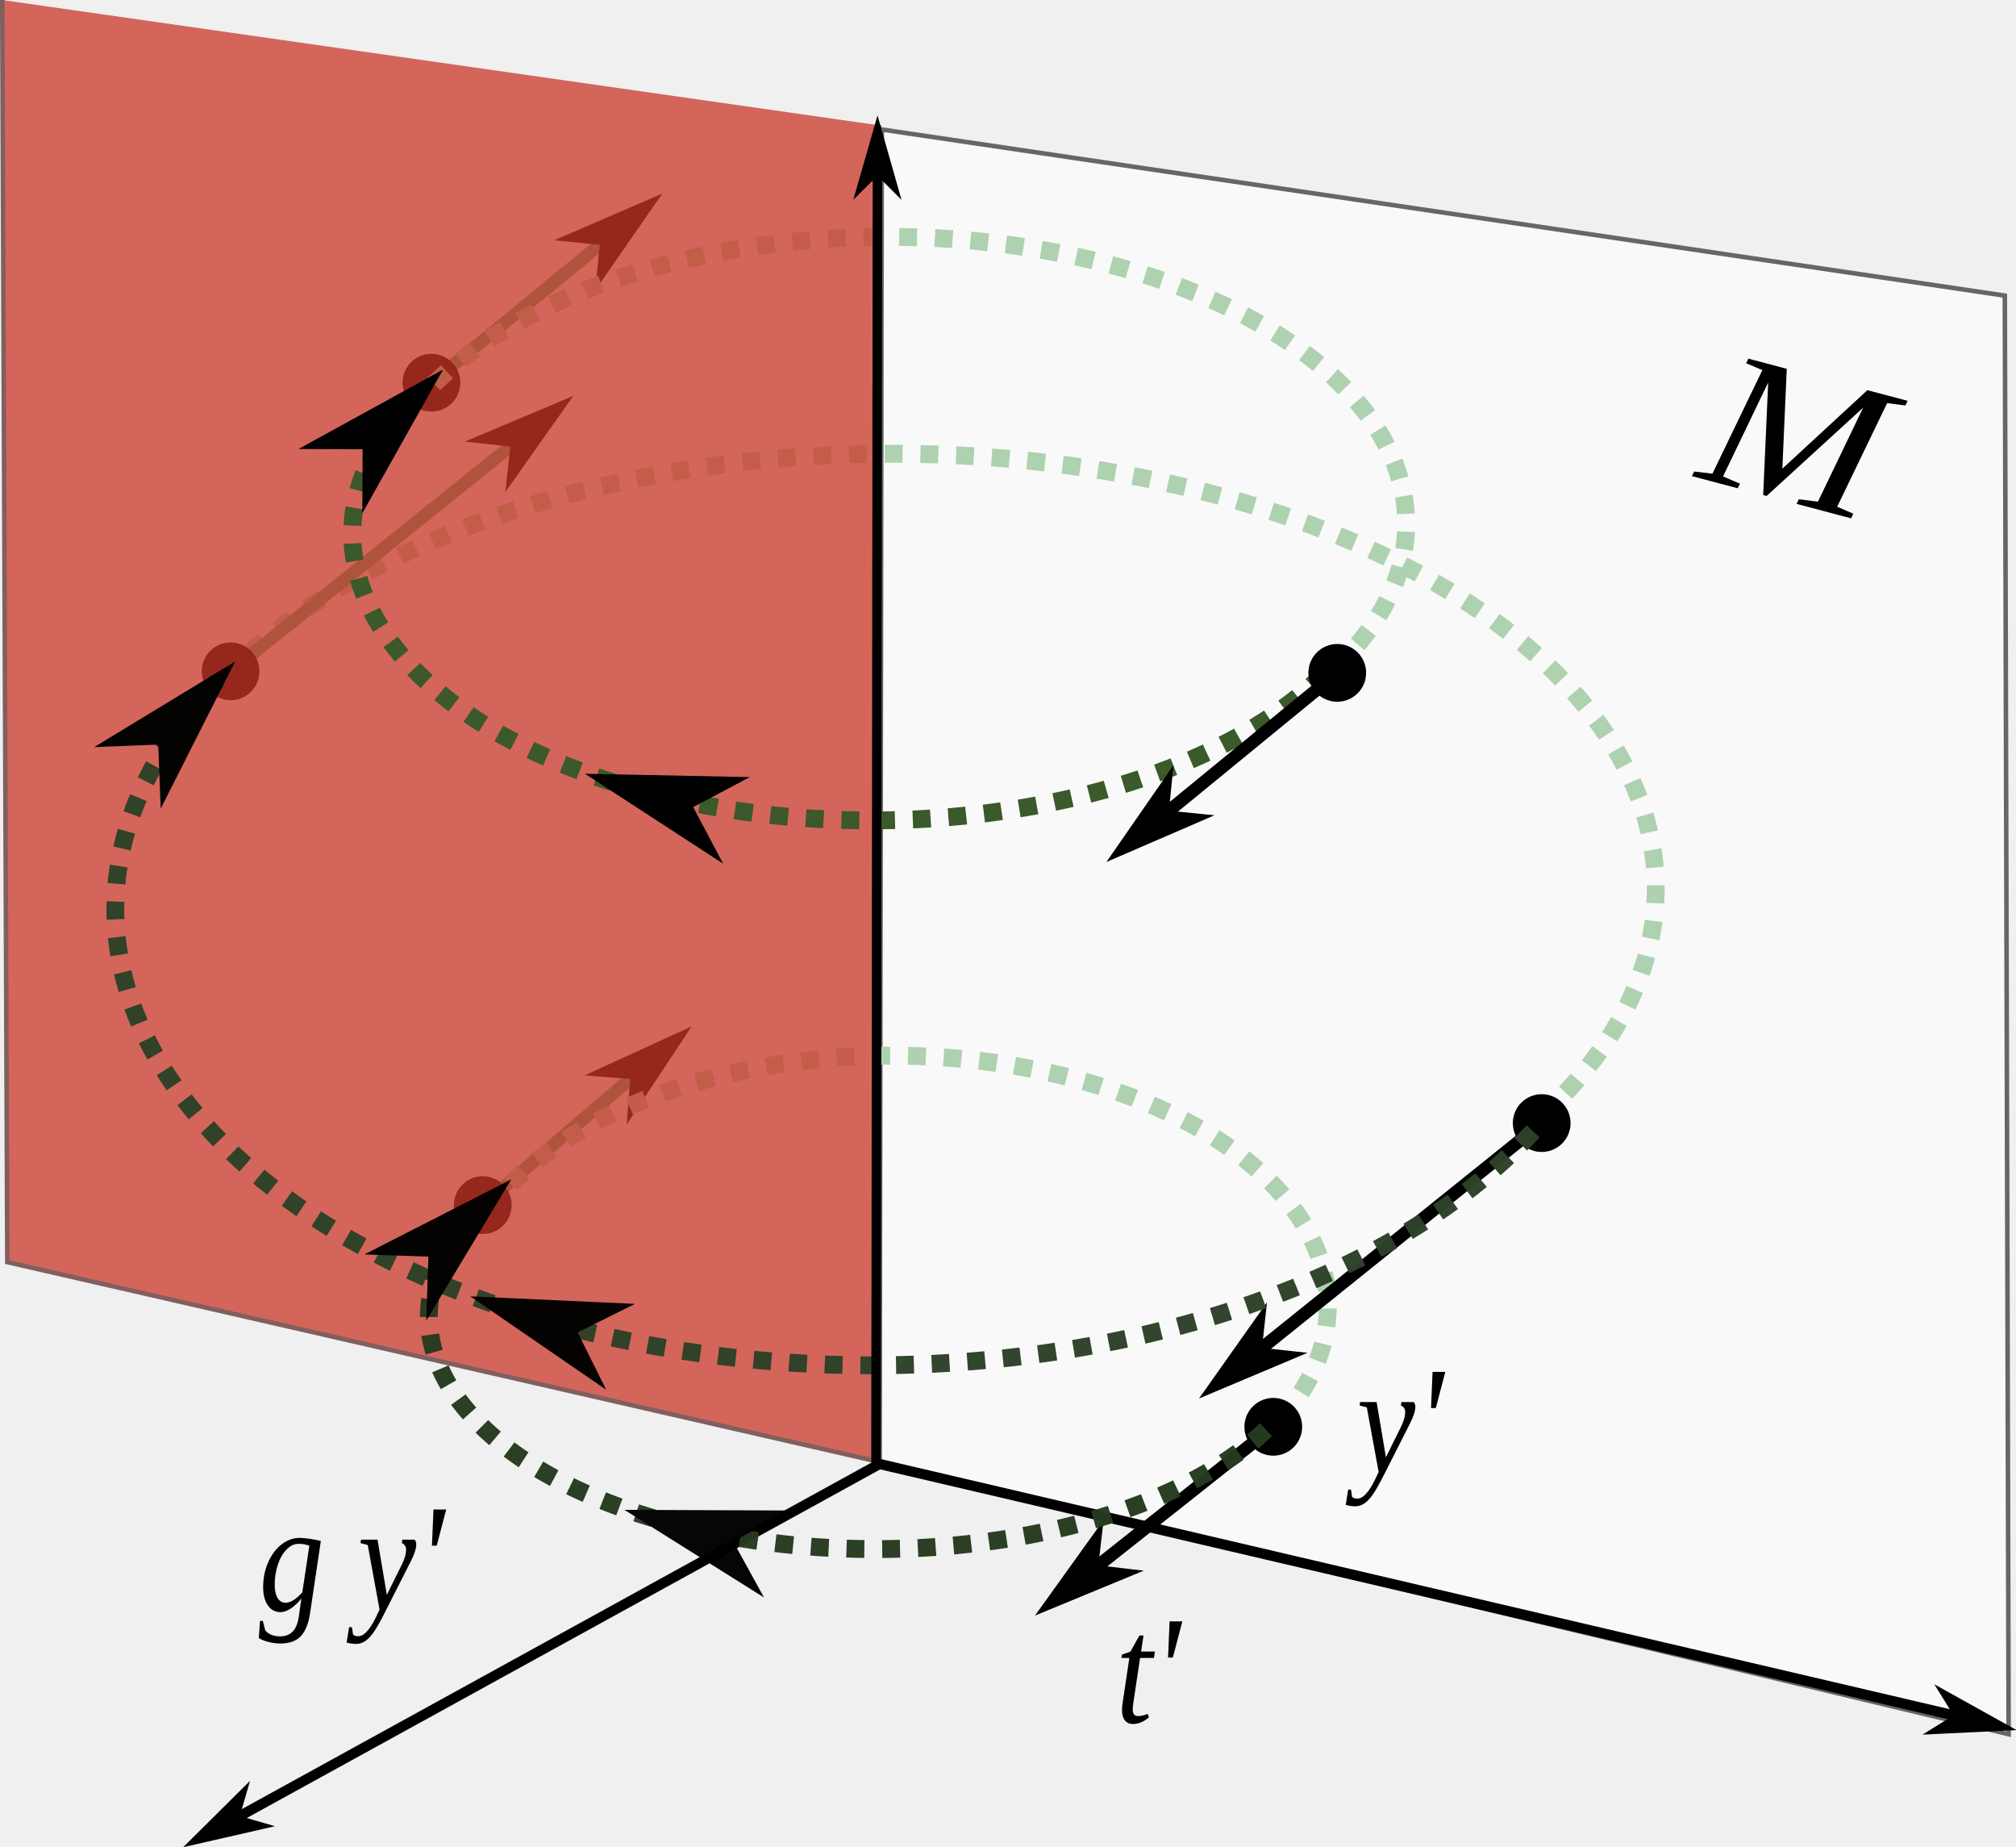
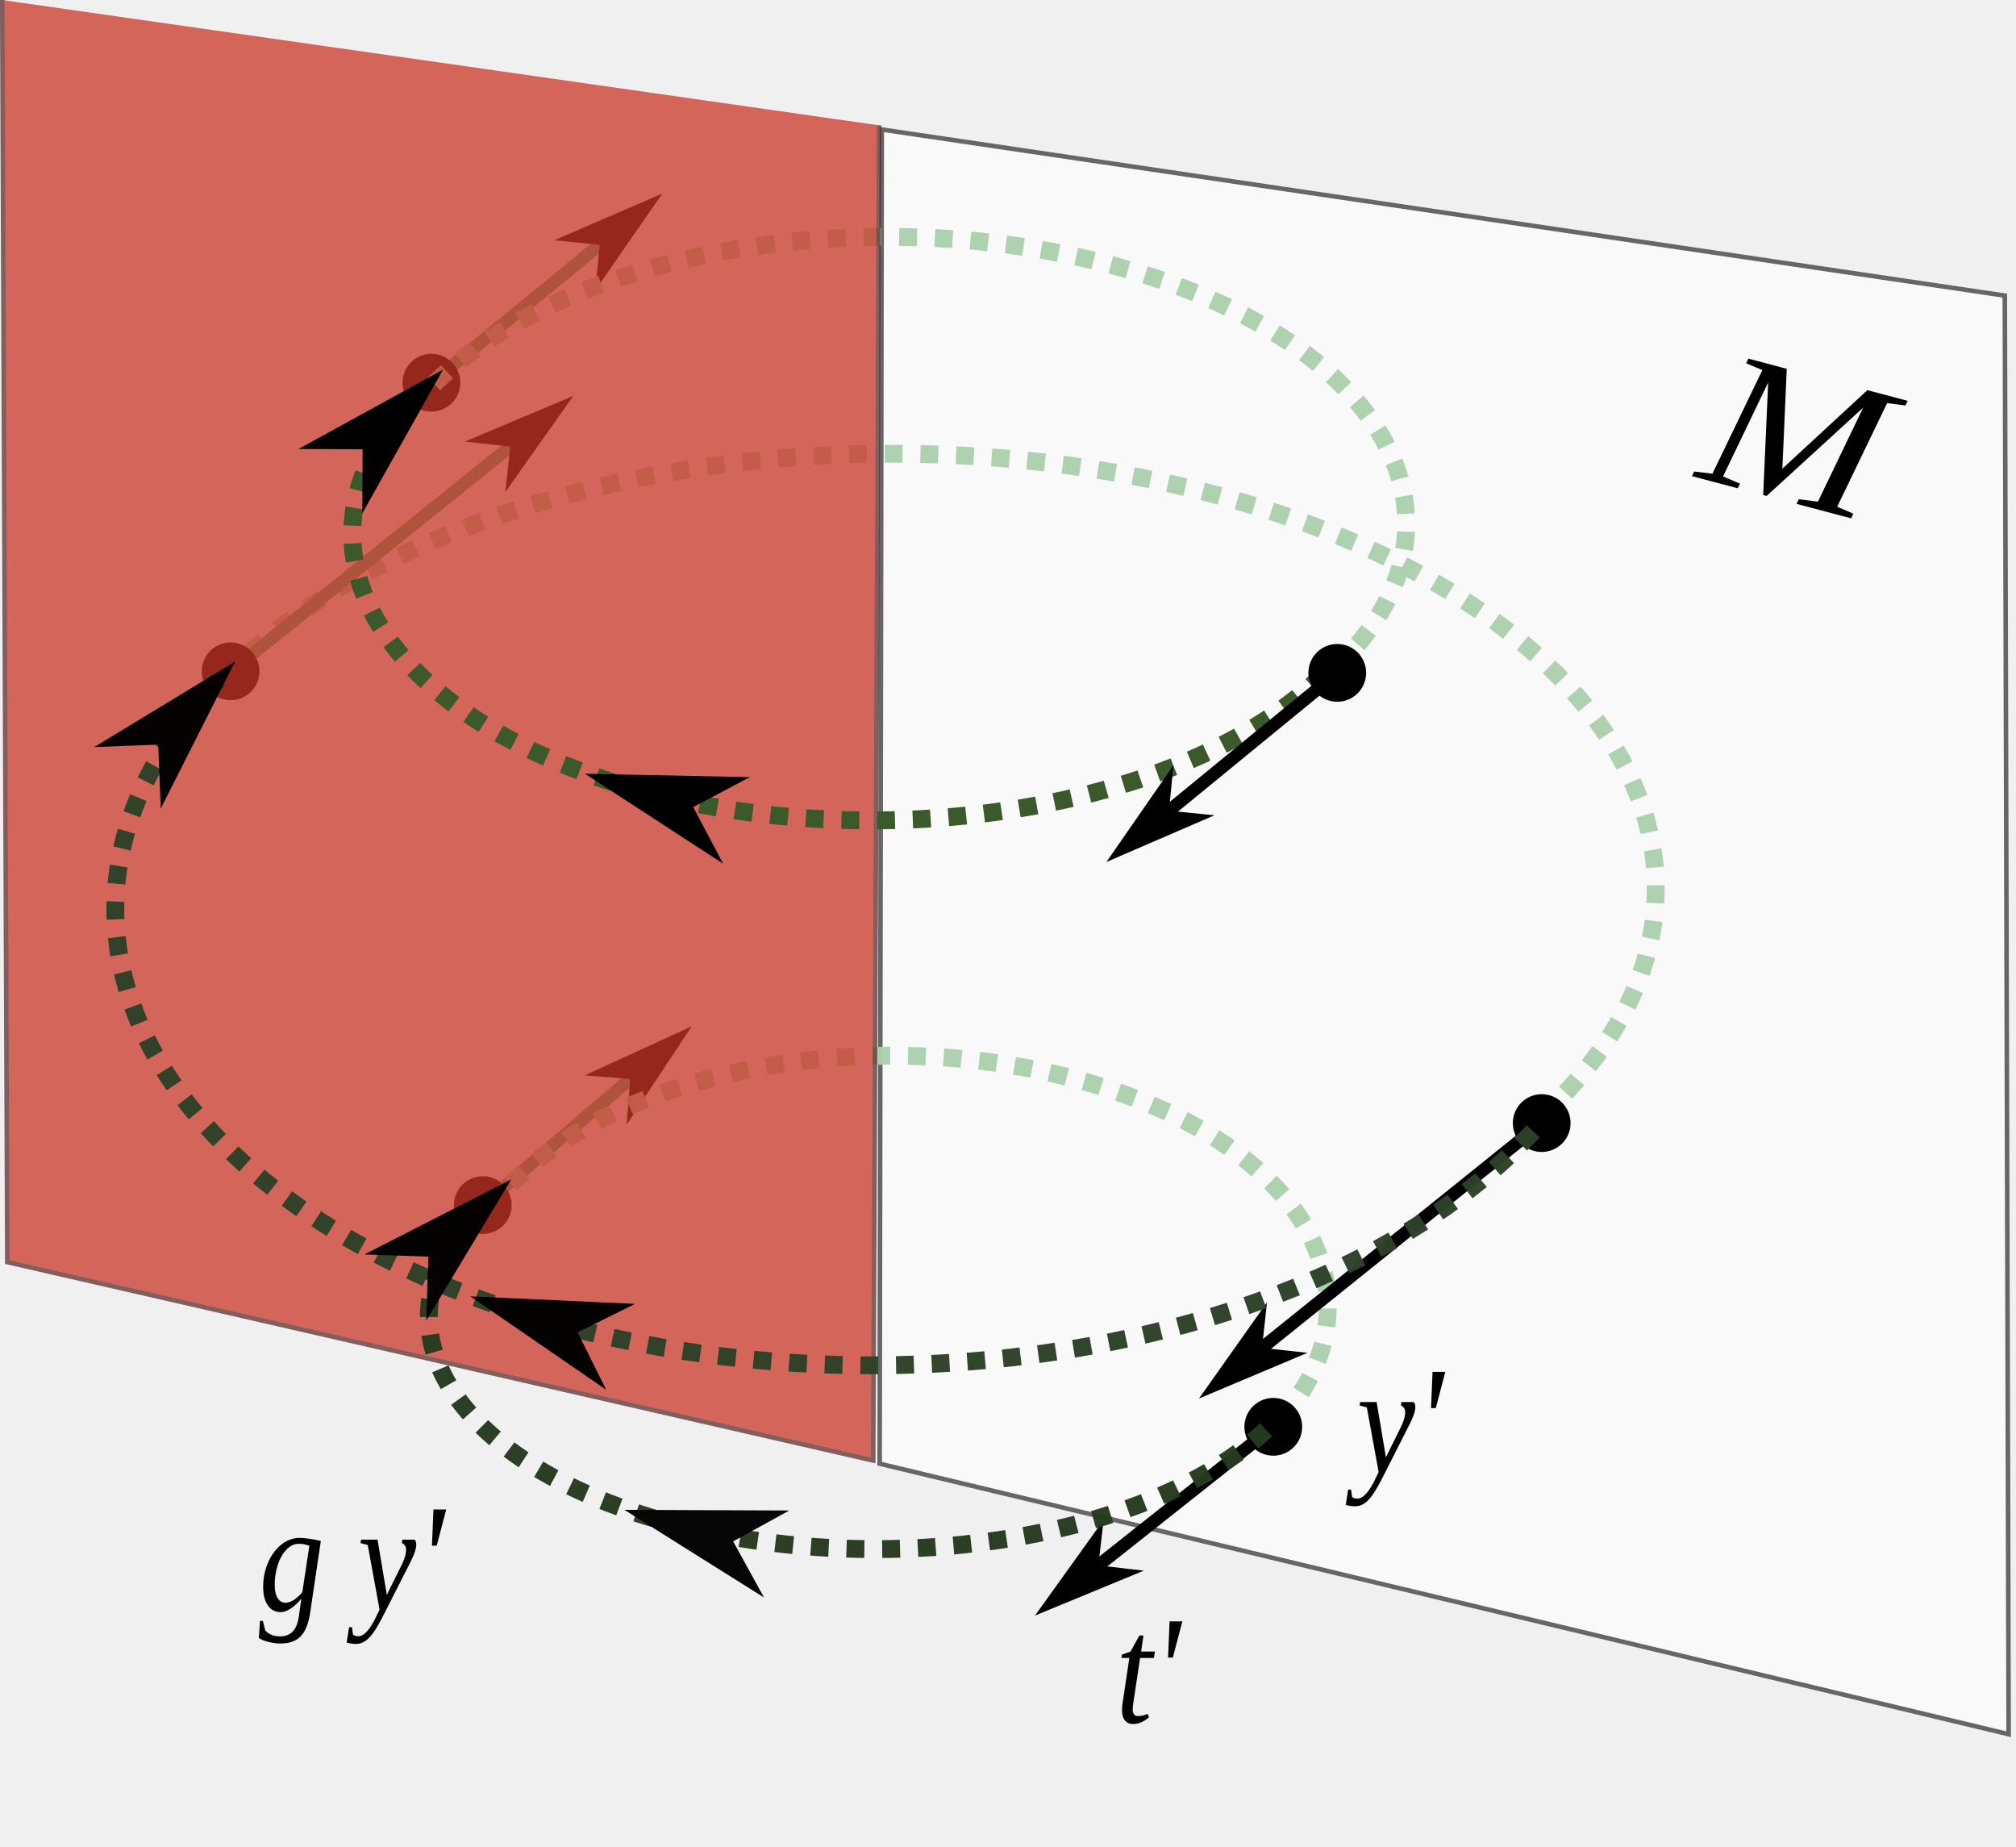
<svg xmlns="http://www.w3.org/2000/svg" width="395.596" height="362.352" id="svg5428" version="1.0">
  <defs id="defs5430">
    <marker orient="auto" refY="0" refX="0" id="Arrow2Mend" style="overflow:visible">
      <path id="path4257" style="font-size:12px;fill-rule:evenodd;stroke-width:0.625;stroke-linejoin:round" d="M 8.719,4.034 -2.207,0.016 8.719,-4.002 c -1.745,2.372 -1.735,5.617 -6e-7,8.035 z" transform="scale(-0.6,-0.6)" />
    </marker>
    <marker orient="auto" refY="0" refX="0" id="DotS" style="overflow:visible">
      <path id="path8285" d="m -2.5,-1 c 0,2.76 -2.24,5 -5,5 -2.76,0 -5,-2.24 -5,-5 0,-2.76 2.24,-5 5,-5 2.76,0 5,2.24 5,5 z" style="fill-rule:evenodd;stroke:#000000;stroke-width:1pt;marker-start:none;marker-end:none" transform="matrix(0.2,0,0,0.2,1.48,0.2)" />
    </marker>
    <marker orient="auto" refY="0" refX="0" id="Arrow2Mstart" style="overflow:visible">
      <path id="path8241" style="font-size:12px;fill-rule:evenodd;stroke-width:0.625;stroke-linejoin:round" d="M 8.719,4.034 -2.207,0.016 8.719,-4.002 c -1.745,2.372 -1.735,5.617 -6e-7,8.035 z" transform="scale(0.6,0.6)" />
    </marker>
    <marker orient="auto" refY="0" refX="0" id="DotM" style="overflow:visible">
      <path id="path8282" d="m -2.5,-1 c 0,2.76 -2.24,5 -5,5 -2.76,0 -5,-2.24 -5,-5 0,-2.76 2.24,-5 5,-5 2.76,0 5,2.24 5,5 z" style="fill-rule:evenodd;stroke:#000000;stroke-width:1pt;marker-start:none;marker-end:none" transform="matrix(0.4,0,0,0.4,2.96,0.4)" />
    </marker>
    <marker orient="auto" refY="0" refX="0" id="Arrow1Mend" style="overflow:visible">
      <path id="path7524" d="M 0,0 5,-5 -12.5,0 5,5 0,0 z" style="fill-rule:evenodd;stroke:#000000;stroke-width:1pt;marker-start:none" transform="matrix(-0.4,0,0,-0.4,-4,0)" />
    </marker>
    <marker orient="auto" refY="0" refX="0" id="Dot_m" style="overflow:visible">
      <path id="path7580" d="m -2.5,-1 c 0,2.76 -2.24,5 -5,5 -2.76,0 -5,-2.24 -5,-5 0,-2.76 2.24,-5 5,-5 2.76,0 5,2.24 5,5 z" style="fill-rule:evenodd;stroke:#000000;stroke-width:1pt;marker-start:none;marker-end:none" transform="matrix(0.4,0,0,0.4,2.96,0.4)" />
    </marker>
    <marker orient="auto" refY="0" refX="0" id="Arrow2Mstart-2" style="overflow:visible">
      <path id="path8241-2" style="font-size:12px;fill-rule:evenodd;stroke-width:0.625;stroke-linejoin:round" d="M 8.719,4.034 -2.207,0.016 8.719,-4.002 c -1.745,2.372 -1.735,5.617 -6e-7,8.035 z" transform="scale(0.6,0.6)" />
    </marker>
    <marker orient="auto" refY="0" refX="0" id="Arrow2Mend-8" style="overflow:visible">
      <path id="path4257-6" style="font-size:12px;fill-rule:evenodd;stroke-width:0.625;stroke-linejoin:round" d="M 8.719,4.034 -2.207,0.016 8.719,-4.002 c -1.745,2.372 -1.735,5.617 -6e-7,8.035 z" transform="scale(-0.6,-0.6)" />
    </marker>
    <marker orient="auto" refY="0" refX="0" id="Arrow1Mend-9" style="overflow:visible">
      <path id="path7524-4" d="M 0,0 5,-5 -12.5,0 5,5 0,0 z" style="fill-rule:evenodd;stroke:#000000;stroke-width:1pt;marker-start:none" transform="matrix(-0.4,0,0,-0.4,-4,0)" />
    </marker>
    <marker orient="auto" refY="0" refX="0" id="Arrow2Mend-0" style="overflow:visible">
      <path id="path4257-2" style="font-size:12px;fill-rule:evenodd;stroke-width:0.625;stroke-linejoin:round" d="M 8.719,4.034 -2.207,0.016 8.719,-4.002 c -1.745,2.372 -1.735,5.617 -6e-7,8.035 z" transform="scale(-0.6,-0.6)" />
    </marker>
    <marker orient="auto" refY="0" refX="0" id="Arrow1Mend-90" style="overflow:visible">
      <path id="path7524-5" d="M 0,0 5,-5 -12.5,0 5,5 0,0 z" style="fill-rule:evenodd;stroke:#000000;stroke-width:1pt;marker-start:none" transform="matrix(-0.4,0,0,-0.4,-4,0)" />
    </marker>
    <marker orient="auto" refY="0" refX="0" id="Dot_m-7" style="overflow:visible">
      <path id="path7580-2" d="m -2.5,-1 c 0,2.76 -2.24,5 -5,5 -2.76,0 -5,-2.24 -5,-5 0,-2.76 2.24,-5 5,-5 2.76,0 5,2.24 5,5 z" style="fill-rule:evenodd;stroke:#000000;stroke-width:1pt;marker-start:none;marker-end:none" transform="matrix(0.4,0,0,0.4,2.96,0.4)" />
    </marker>
    <marker orient="auto" refY="0" refX="0" id="Arrow1Mend-8" style="overflow:visible">
      <path id="path7524-9" d="M 0,0 5,-5 -12.5,0 5,5 0,0 z" style="fill-rule:evenodd;stroke:#000000;stroke-width:1pt;marker-start:none" transform="matrix(-0.4,0,0,-0.4,-4,0)" />
    </marker>
    <marker orient="auto" refY="0" refX="0" id="Arrow2Mend-81" style="overflow:visible">
      <path id="path4257-1" style="font-size:12px;fill-rule:evenodd;stroke-width:0.625;stroke-linejoin:round" d="M 8.719,4.034 -2.207,0.016 8.719,-4.002 c -1.745,2.372 -1.735,5.617 -6e-7,8.035 z" transform="scale(-0.6,-0.6)" />
    </marker>
    <marker orient="auto" refY="0" refX="0" id="Arrow1Mend-96" style="overflow:visible">
      <path id="path7524-2" d="M 0,0 5,-5 -12.5,0 5,5 0,0 z" style="fill-rule:evenodd;stroke:#000000;stroke-width:1pt;marker-start:none" transform="matrix(-0.4,0,0,-0.4,-4,0)" />
    </marker>
    <marker orient="auto" refY="0" refX="0" id="Arrow1Mend-96-8" style="overflow:visible">
      <path id="path7524-2-8" d="M 0,0 5,-5 -12.5,0 5,5 0,0 z" style="fill-rule:evenodd;stroke:#000000;stroke-width:1pt;marker-start:none" transform="matrix(-0.4,0,0,-0.4,-4,0)" />
    </marker>
    <marker orient="auto" refY="0" refX="0" id="Arrow1Mend-96-0" style="overflow:visible">
      <path id="path7524-2-0" d="M 0,0 5,-5 -12.5,0 5,5 0,0 z" style="fill-rule:evenodd;stroke:#000000;stroke-width:1pt;marker-start:none" transform="matrix(-0.4,0,0,-0.4,-4,0)" />
    </marker>
    <marker orient="auto" refY="0" refX="0" id="Dot_m-1" style="overflow:visible">
      <path id="path7580-8" d="m -2.5,-1 c 0,2.76 -2.24,5 -5,5 -2.76,0 -5,-2.24 -5,-5 0,-2.76 2.24,-5 5,-5 2.76,0 5,2.24 5,5 z" style="fill-rule:evenodd;stroke:#000000;stroke-width:1pt;marker-start:none;marker-end:none" transform="matrix(0.4,0,0,0.4,2.96,0.4)" />
    </marker>
    <marker orient="auto" refY="0" refX="0" id="Arrow1Mend-80" style="overflow:visible">
      <path id="path7524-3" d="M 0,0 5,-5 -12.5,0 5,5 0,0 z" style="fill-rule:evenodd;stroke:#000000;stroke-width:1pt;marker-start:none" transform="matrix(-0.4,0,0,-0.4,-4,0)" />
    </marker>
    <marker orient="auto" refY="0" refX="0" id="Dot_m-15" style="overflow:visible">
      <path id="path7580-9" d="m -2.5,-1 c 0,2.76 -2.24,5 -5,5 -2.76,0 -5,-2.24 -5,-5 0,-2.76 2.24,-5 5,-5 2.76,0 5,2.24 5,5 z" style="fill-rule:evenodd;stroke:#000000;stroke-width:1pt;marker-start:none;marker-end:none" transform="matrix(0.4,0,0,0.4,2.96,0.4)" />
    </marker>
    <marker orient="auto" refY="0" refX="0" id="Arrow1Mend-2" style="overflow:visible">
      <path id="path7524-90" d="M 0,0 5,-5 -12.5,0 5,5 0,0 z" style="fill-rule:evenodd;stroke:#000000;stroke-width:1pt;marker-start:none" transform="matrix(-0.4,0,0,-0.4,-4,0)" />
    </marker>
    <marker orient="auto" refY="0" refX="0" id="Dot_m-6" style="overflow:visible">
      <path id="path7580-3" d="m -2.5,-1 c 0,2.76 -2.24,5 -5,5 -2.76,0 -5,-2.24 -5,-5 0,-2.76 2.24,-5 5,-5 2.76,0 5,2.24 5,5 z" style="fill-rule:evenodd;stroke:#000000;stroke-width:1pt;marker-start:none;marker-end:none" transform="matrix(0.4,0,0,0.4,2.96,0.4)" />
    </marker>
    <marker orient="auto" refY="0" refX="0" id="Arrow1Mend-3" style="overflow:visible">
      <path id="path7524-55" d="M 0,0 5,-5 -12.5,0 5,5 0,0 z" style="fill-rule:evenodd;stroke:#000000;stroke-width:1pt;marker-start:none" transform="matrix(-0.4,0,0,-0.4,-4,0)" />
    </marker>
    <marker orient="auto" refY="0" refX="0" id="marker4160" style="overflow:visible">
      <path id="path4162" d="m -2.5,-1 c 0,2.76 -2.24,5 -5,5 -2.76,0 -5,-2.24 -5,-5 0,-2.76 2.24,-5 5,-5 2.76,0 5,2.24 5,5 z" style="fill-rule:evenodd;stroke:#000000;stroke-width:1pt;marker-start:none;marker-end:none" transform="matrix(0.4,0,0,0.4,2.96,0.4)" />
    </marker>
    <marker orient="auto" refY="0" refX="0" id="marker4164" style="overflow:visible">
      <path id="path4166" d="M 0,0 5,-5 -12.5,0 5,5 0,0 z" style="fill-rule:evenodd;stroke:#000000;stroke-width:1pt;marker-start:none" transform="matrix(-0.4,0,0,-0.4,-4,0)" />
    </marker>
    <marker orient="auto" refY="0" refX="0" id="marker4168" style="overflow:visible">
      <path id="path4170" d="m -2.5,-1 c 0,2.76 -2.24,5 -5,5 -2.76,0 -5,-2.24 -5,-5 0,-2.76 2.24,-5 5,-5 2.76,0 5,2.24 5,5 z" style="fill-rule:evenodd;stroke:#000000;stroke-width:1pt;marker-start:none;marker-end:none" transform="matrix(0.4,0,0,0.4,2.96,0.4)" />
    </marker>
    <marker orient="auto" refY="0" refX="0" id="marker4172" style="overflow:visible">
      <path id="path4174" d="M 0,0 5,-5 -12.5,0 5,5 0,0 z" style="fill-rule:evenodd;stroke:#000000;stroke-width:1pt;marker-start:none" transform="matrix(-0.4,0,0,-0.4,-4,0)" />
    </marker>
    <marker orient="auto" refY="0" refX="0" id="marker4172-3" style="overflow:visible">
      <path id="path4174-4" d="M 0,0 5,-5 -12.5,0 5,5 0,0 z" style="fill-rule:evenodd;stroke:#000000;stroke-width:1pt;marker-start:none" transform="matrix(-0.4,0,0,-0.4,-4,0)" />
    </marker>
    <marker orient="auto" refY="0" refX="0" id="Dot_m-2" style="overflow:visible">
      <path id="path7580-1" d="m -2.5,-1 c 0,2.76 -2.24,5 -5,5 -2.76,0 -5,-2.24 -5,-5 0,-2.76 2.24,-5 5,-5 2.76,0 5,2.24 5,5 z" style="fill-rule:evenodd;stroke:#000000;stroke-width:1pt;marker-start:none;marker-end:none" transform="matrix(0.4,0,0,0.4,2.96,0.4)" />
    </marker>
    <marker orient="auto" refY="0" refX="0" id="Arrow1Mend-5" style="overflow:visible">
      <path id="path7524-28" d="M 0,0 5,-5 -12.5,0 5,5 0,0 z" style="fill-rule:evenodd;stroke:#000000;stroke-width:1pt;marker-start:none" transform="matrix(-0.4,0,0,-0.4,-4,0)" />
    </marker>
    <marker orient="auto" refY="0" refX="0" id="marker4772" style="overflow:visible">
      <path id="path4774" d="m -2.5,-1 c 0,2.76 -2.24,5 -5,5 -2.76,0 -5,-2.24 -5,-5 0,-2.76 2.24,-5 5,-5 2.76,0 5,2.24 5,5 z" style="fill-rule:evenodd;stroke:#000000;stroke-width:1pt;marker-start:none;marker-end:none" transform="matrix(0.4,0,0,0.4,2.96,0.4)" />
    </marker>
    <marker orient="auto" refY="0" refX="0" id="marker4776" style="overflow:visible">
      <path id="path4778" d="M 0,0 5,-5 -12.5,0 5,5 0,0 z" style="fill-rule:evenodd;stroke:#000000;stroke-width:1pt;marker-start:none" transform="matrix(-0.4,0,0,-0.4,-4,0)" />
    </marker>
    <marker orient="auto" refY="0" refX="0" id="marker4172-31" style="overflow:visible">
      <path id="path4174-8" d="M 0,0 5,-5 -12.5,0 5,5 0,0 z" style="fill-rule:evenodd;stroke:#000000;stroke-width:1pt;marker-start:none" transform="matrix(-0.4,0,0,-0.4,-4,0)" />
    </marker>
    <marker orient="auto" refY="0" refX="0" id="Dot_m-0" style="overflow:visible">
      <path id="path7580-4" d="m -2.5,-1 c 0,2.76 -2.24,5 -5,5 -2.76,0 -5,-2.24 -5,-5 0,-2.76 2.24,-5 5,-5 2.76,0 5,2.24 5,5 z" style="fill-rule:evenodd;stroke:#000000;stroke-width:1pt;marker-start:none;marker-end:none" transform="matrix(0.4,0,0,0.4,2.96,0.4)" />
    </marker>
    <marker orient="auto" refY="0" refX="0" id="Arrow1Mend-83" style="overflow:visible">
      <path id="path7524-6" d="M 0,0 5,-5 -12.5,0 5,5 0,0 z" style="fill-rule:evenodd;stroke:#000000;stroke-width:1pt;marker-start:none" transform="matrix(-0.4,0,0,-0.4,-4,0)" />
    </marker>
    <marker orient="auto" refY="0" refX="0" id="marker4855" style="overflow:visible">
      <path id="path4857" d="m -2.5,-1 c 0,2.76 -2.24,5 -5,5 -2.76,0 -5,-2.24 -5,-5 0,-2.76 2.24,-5 5,-5 2.76,0 5,2.24 5,5 z" style="fill-rule:evenodd;stroke:#000000;stroke-width:1pt;marker-start:none;marker-end:none" transform="matrix(0.4,0,0,0.4,2.96,0.4)" />
    </marker>
    <marker orient="auto" refY="0" refX="0" id="marker4859" style="overflow:visible">
      <path id="path4861" d="M 0,0 5,-5 -12.5,0 5,5 0,0 z" style="fill-rule:evenodd;stroke:#000000;stroke-width:1pt;marker-start:none" transform="matrix(-0.4,0,0,-0.4,-4,0)" />
    </marker>
    <marker orient="auto" refY="0" refX="0" id="marker4172-9" style="overflow:visible">
      <path id="path4174-46" d="M 0,0 5,-5 -12.5,0 5,5 0,0 z" style="fill-rule:evenodd;stroke:#000000;stroke-width:1pt;marker-start:none" transform="matrix(-0.4,0,0,-0.4,-4,0)" />
    </marker>
  </defs>
  <g id="layer1" style="display:inline" transform="translate(51.69914,6.517676)" />
  <g id="layer2" style="display:inline" transform="translate(51.69914,6.517676)">
    <g id="g2939" transform="translate(-49,-9)">
      <g id="g2890" transform="translate(97,-51)">
        <g id="g3093" transform="translate(0.7071068,41.14766)">
          <g id="g7364">
            <path style="opacity:0.578;fill:#ffffff;fill-opacity:1;fill-rule:evenodd;stroke:#000000;stroke-width:0.893px;stroke-linecap:butt;stroke-linejoin:miter;stroke-opacity:1;display:inline" d="M 293.744,352.574 72.208,299.499 72.625,37.743 292.995,70.332 z" id="path2517" />
            <path style="opacity:0.973;fill:none;stroke:#acd0ad;stroke-width:3.5;stroke-miterlimit:4;stroke-opacity:1;stroke-dasharray:3.5,3.5;stroke-dashoffset:0;marker-mid:none;display:inline" id="path3087-9-6" d="m -97.467,127.015 c -40.319,41.101 -131.623,55.841 -203.933,32.924 -72.31,-22.917 -98.243,-74.814 -57.924,-115.915 0.485,-0.494 0.979,-0.986 1.481,-1.475" transform="matrix(-1,0,0,-1,-153.8252,272.0952)" />
            <path id="path2437-9-1-3-1" d="M -5.594,248.701 31.576,216.902" style="fill:none;stroke:#64aa77;stroke-width:2.5;stroke-linecap:butt;stroke-linejoin:miter;stroke-miterlimit:4;stroke-opacity:1;stroke-dasharray:none;marker-start:url(#Dot_m);marker-mid:none;marker-end:url(#Arrow1Mend);display:inline" />
            <g transform="translate(-2.3458195e-7,-2.12132)" id="g5577" />
            <flowRoot transform="translate(-48.70711,18.85234)" style="display:inline" xml:space="preserve" id="flowRoot10639">
              <flowRegion id="flowRegion10641">
                <rect id="rect10643" width="38.578" height="40.121" x="196.749" y="474.594" />
              </flowRegion>
              <flowPara id="flowPara10645" />
            </flowRoot>
            <path style="fill:none;stroke:#000000;stroke-width:1px;stroke-linecap:butt;stroke-linejoin:miter;stroke-opacity:1;display:inline" d="m -67.394,293.316 0,0 z" id="path5549" />
            <g transform="matrix(0.9994916,-0.03188333,0.03188333,0.9994916,456.5726,-189.563)" id="g8174" style="display:inline">
              <g style="display:inline" id="g2633" transform="translate(-322.3299,-174.323)">
                <text transform="matrix(0.9985533,0.2989601,-0.2751624,0.919067,0,0)" id="text2635" y="435.32" x="208.611" style="font-size:40px;font-style:italic;font-variant:normal;font-weight:normal;font-stretch:normal;text-align:start;line-height:100%;writing-mode:lr-tb;text-anchor:start;fill:#000000;fill-opacity:1;stroke:none;display:inline;font-family:Times New Roman;-inkscape-font-specification:'Times New Roman, Italic'" xml:space="preserve">
                  <tspan id="tspan2637" x="208.611" y="435.32">M</tspan>
                </text>
              </g>
            </g>
            <text xml:space="preserve" style="font-size:28px;font-style:italic;font-variant:normal;font-weight:normal;font-stretch:normal;text-align:start;line-height:100%;writing-mode:lr-tb;text-anchor:start;fill:#000000;fill-opacity:1;stroke:none;display:inline;font-family:Times New Roman;-inkscape-font-specification:'Times New Roman, Italic'" x="-53.877" y="303.515" id="text8418" transform="matrix(0.9245168,-5.0614001e-4,5.9214045e-4,1.081646,0,0)">
              <tspan id="tspan5299" x="-53.877" y="303.515">g y'</tspan>
            </text>
            <text xml:space="preserve" style="font-size:28px;font-style:italic;font-variant:normal;font-weight:normal;font-stretch:normal;text-align:start;line-height:125%;writing-mode:lr-tb;text-anchor:start;fill:#000000;fill-opacity:1;stroke:none;display:inline;font-family:Times New Roman;-inkscape-font-specification:'Times New Roman, Italic'" x="179.19" y="278.655" id="text8424" transform="matrix(0.9245168,-5.0614001e-4,5.9214045e-4,1.081646,0,0)">
              <tspan id="tspan8434" x="179.19" y="278.655">y'</tspan>
            </text>
            <text xml:space="preserve" style="font-size:28px;font-style:italic;font-variant:normal;font-weight:normal;font-stretch:normal;text-align:start;line-height:100%;writing-mode:lr-tb;text-anchor:start;fill:#000000;fill-opacity:1;stroke:none;display:inline;font-family:Times New Roman;-inkscape-font-specification:'Times New Roman, Italic'" x="127.994" y="323.892" id="text8428" transform="matrix(0.9245168,-5.0614001e-4,5.9214045e-4,1.081646,0,0)">
              <tspan id="tspan8432" x="127.994" y="323.892">t'</tspan>
            </text>
-             <path id="path5618" d="m 70.848,299.246 220.617,51.619" style="fill:none;stroke:#000000;stroke-width:2;stroke-linecap:butt;stroke-linejoin:miter;stroke-miterlimit:4;stroke-opacity:1;stroke-dasharray:none;marker-start:none;marker-end:url(#Arrow1Mend-96)" />
-             <path id="path5618-2" d="M 72.632,299.304 -61.012,372.843" style="fill:none;stroke:#000000;stroke-width:2;stroke-linecap:butt;stroke-linejoin:miter;stroke-miterlimit:4;stroke-opacity:1;stroke-dasharray:none;marker-start:none;marker-end:url(#Arrow1Mend-96);display:inline" />
            <path id="path2437-9-4" d="M -55.079,143.983 8.254,93.093" style="fill:none;stroke:#64aa77;stroke-width:2.5;stroke-linecap:butt;stroke-linejoin:miter;stroke-miterlimit:4;stroke-opacity:1;stroke-dasharray:none;marker-start:url(#Dot_m);marker-mid:none;marker-end:url(#Arrow1Mend);display:inline" />
            <path id="path2437-9-1-3" d="M -15.668,87.352 25.745,53.433" style="fill:none;stroke:#64aa77;stroke-width:2.5;stroke-linecap:butt;stroke-linejoin:miter;stroke-miterlimit:4;stroke-opacity:1;stroke-dasharray:none;marker-start:url(#Dot_m);marker-mid:none;marker-end:url(#Arrow1Mend);display:inline" />
            <path style="opacity:0.973;fill:none;stroke:#acd0ad;stroke-width:3.5;stroke-miterlimit:4;stroke-opacity:1;stroke-dasharray:3.5,3.5;stroke-dashoffset:0;marker-mid:none;display:inline" id="path3087-9" d="m -139.463,112.896 c -27.387,27.116 -89.405,36.841 -138.521,21.722 -49.116,-15.12 -66.731,-49.359 -39.345,-76.475 0.329,-0.326 0.665,-0.65 1.006,-0.973" transform="matrix(-1,0,0,-1,-154.7062,200.5494)" />
            <path style="opacity:0.973;fill:none;stroke:#acd0ad;stroke-width:3.5;stroke-miterlimit:4;stroke-opacity:1;stroke-dasharray:3.5,3.5;stroke-dashoffset:0;marker-mid:none;display:inline" id="path3087-9-5" d="m -153.667,109.452 c -23.012,23.705 -75.125,32.207 -116.396,18.989 -41.271,-13.218 -56.073,-43.15 -33.06,-66.855 0.277,-0.285 0.558,-0.569 0.845,-0.851" transform="matrix(-1,0,0,-1,-153.8252,354.1196)" />
            <path style="opacity:0.739;fill:#cb3427;fill-opacity:1;fill-rule:evenodd;stroke:#5a2c2c;stroke-width:0.893px;stroke-linecap:butt;stroke-linejoin:miter;stroke-opacity:1;display:inline" d="M 72.107,36.926 70.943,298.881 -98.974,259.948 -99.972,12.335" id="path2517-5" />
            <path id="path2437-9" d="m 202.042,232.737 -63.333,50.89" style="fill:none;stroke:#000000;stroke-width:2.5;stroke-linecap:butt;stroke-linejoin:miter;stroke-miterlimit:4;stroke-opacity:1;stroke-dasharray:none;marker-start:url(#Dot_m);marker-mid:none;marker-end:url(#Arrow1Mend);display:inline" />
            <path id="path2437-9-1-39" d="m 149.37,292.324 -42.827,33.919" style="fill:none;stroke:#000000;stroke-width:2.5;stroke-linecap:butt;stroke-linejoin:miter;stroke-miterlimit:4;stroke-opacity:1;stroke-dasharray:none;marker-start:url(#Dot_m);marker-mid:none;marker-end:url(#Arrow1Mend);display:inline" />
            <path style="opacity:0.973;fill:none;stroke:#2d4228;stroke-width:3.5;stroke-miterlimit:4;stroke-opacity:1;stroke-dasharray:3.5, 3.5;stroke-dashoffset:0;marker-mid:url(#marker4172)" id="path3087-2" d="m -98.702,129.081 c -39.939,43.147 -130.382,58.622 -202.009,34.563 -71.628,-24.058 -97.317,-78.539 -57.378,-121.687 0.48,-0.519 0.969,-1.035 1.467,-1.548" transform="translate(299.1352,105.2184)" />
            <path style="fill:none;stroke:#3b592a;stroke-width:3.5;stroke-miterlimit:4;stroke-opacity:1;stroke-dasharray:3.5,3.5;stroke-dashoffset:0;marker-mid:url(#marker4172)" id="path3087" d="m -139.463,112.896 c -27.387,27.116 -89.405,36.841 -138.521,21.722 -49.116,-15.12 -66.731,-49.359 -39.345,-76.475 0.329,-0.326 0.665,-0.65 1.006,-0.973" transform="translate(298.9613,31.55131)" />
            <path id="path2437-9-1" d="m 161.924,144.411 -41.413,33.919" style="fill:none;stroke:#000000;stroke-width:2.5;stroke-linecap:butt;stroke-linejoin:miter;stroke-miterlimit:4;stroke-opacity:1;stroke-dasharray:none;marker-start:url(#Dot_m);marker-mid:none;marker-end:url(#Arrow1Mend);display:inline" />
            <path style="opacity:0.973;fill:none;stroke:#263a1f;stroke-width:3.5;stroke-miterlimit:4;stroke-opacity:1;stroke-dasharray:3.5,3.5;stroke-dashoffset:0;marker-mid:url(#marker4172)" id="path3087-5" d="m -151.815,107.73 c -23.583,22 -76.987,29.89 -119.282,17.623 -42.294,-12.267 -57.463,-40.046 -33.88,-62.046 0.284,-0.265 0.572,-0.528 0.866,-0.789" transform="translate(299.8423,185.1215)" />
-             <path id="path5618-9" d="M 71.501,299.615 71.781,38.651" style="fill:none;stroke:#000000;stroke-width:1.864;stroke-linecap:butt;stroke-linejoin:miter;stroke-miterlimit:4;stroke-opacity:1;stroke-dasharray:none;marker-start:none;marker-end:url(#Arrow1Mend-96);display:inline" />
          </g>
        </g>
      </g>
    </g>
  </g>
</svg>
